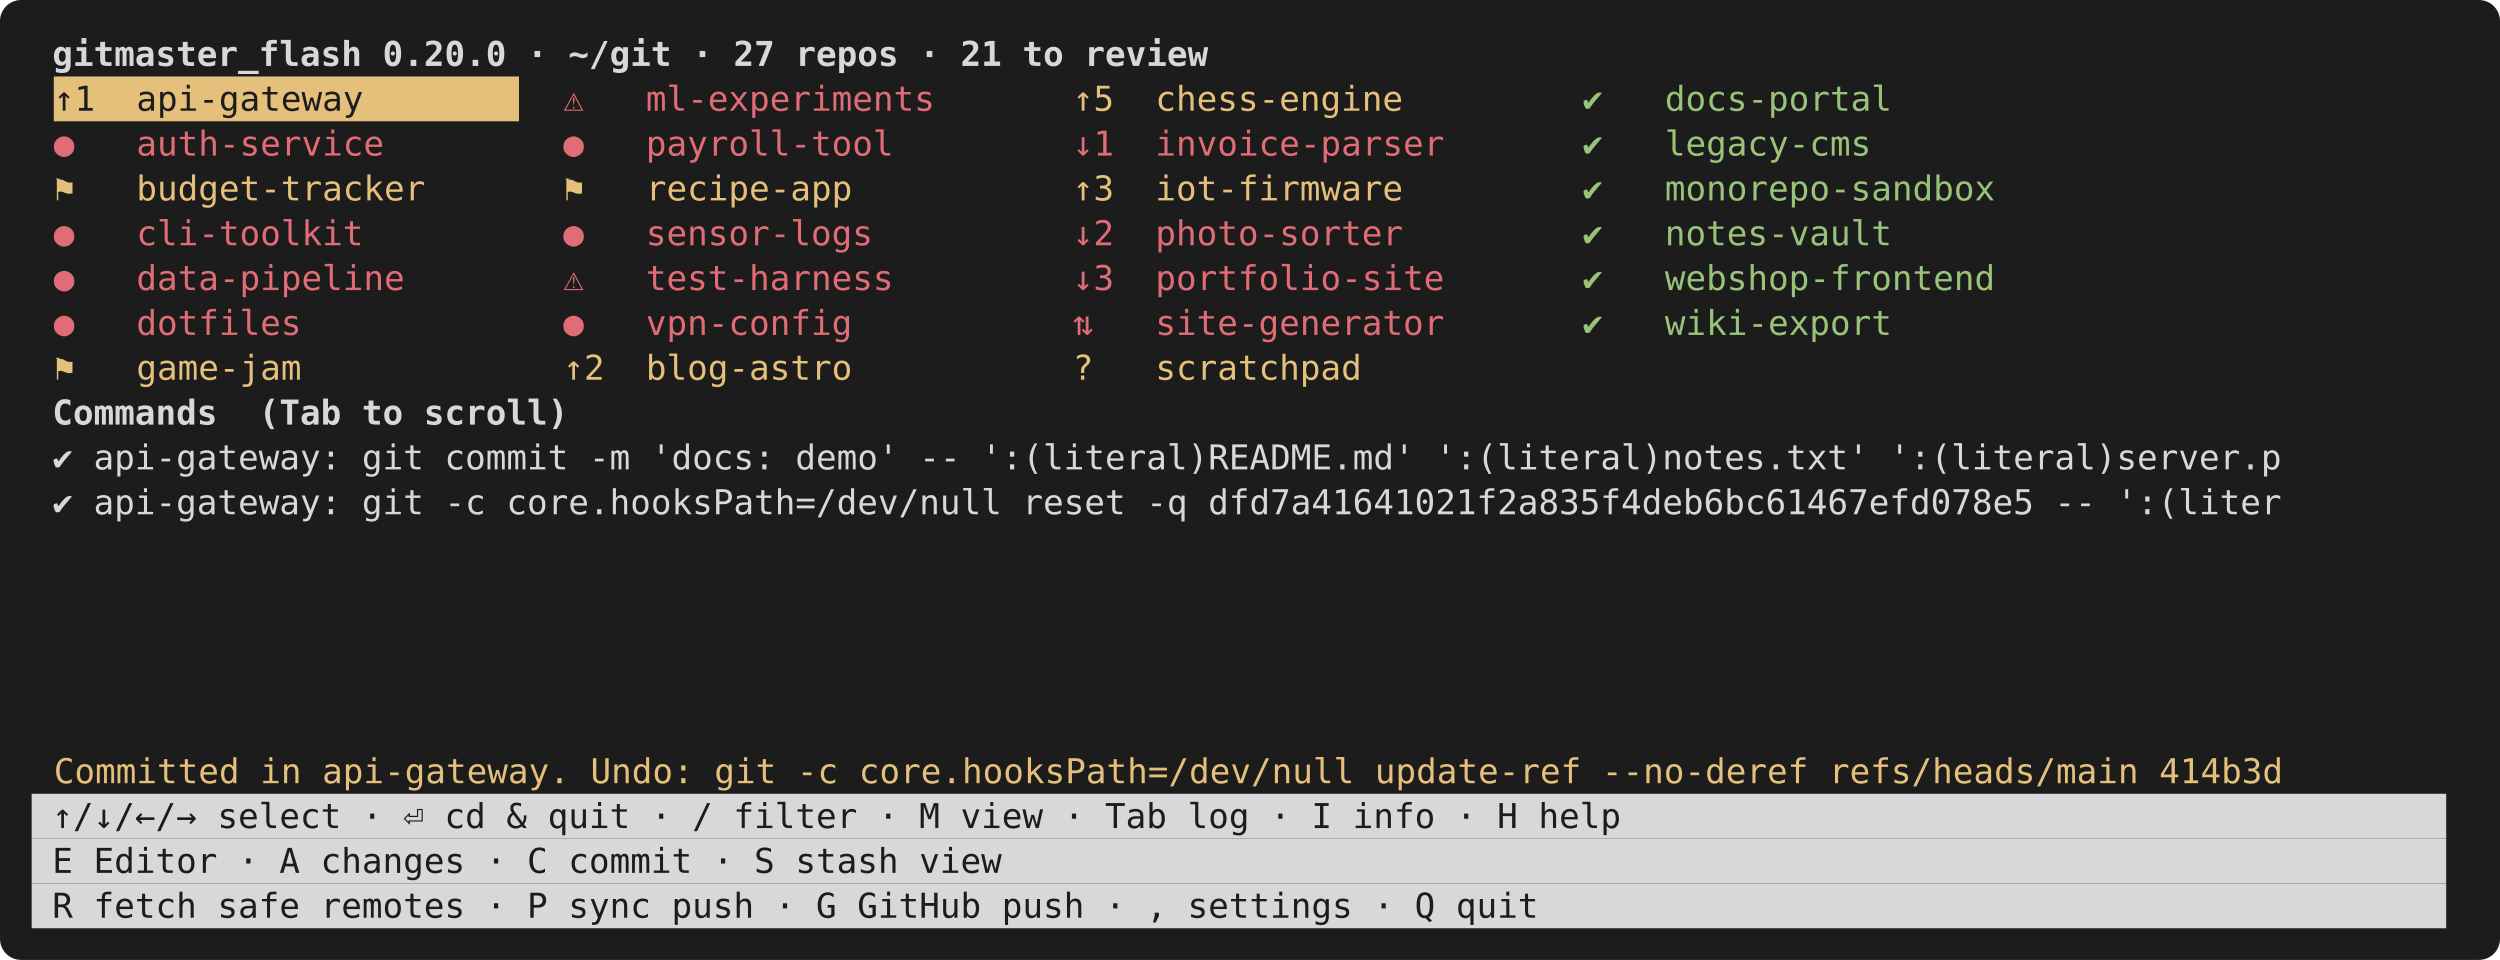
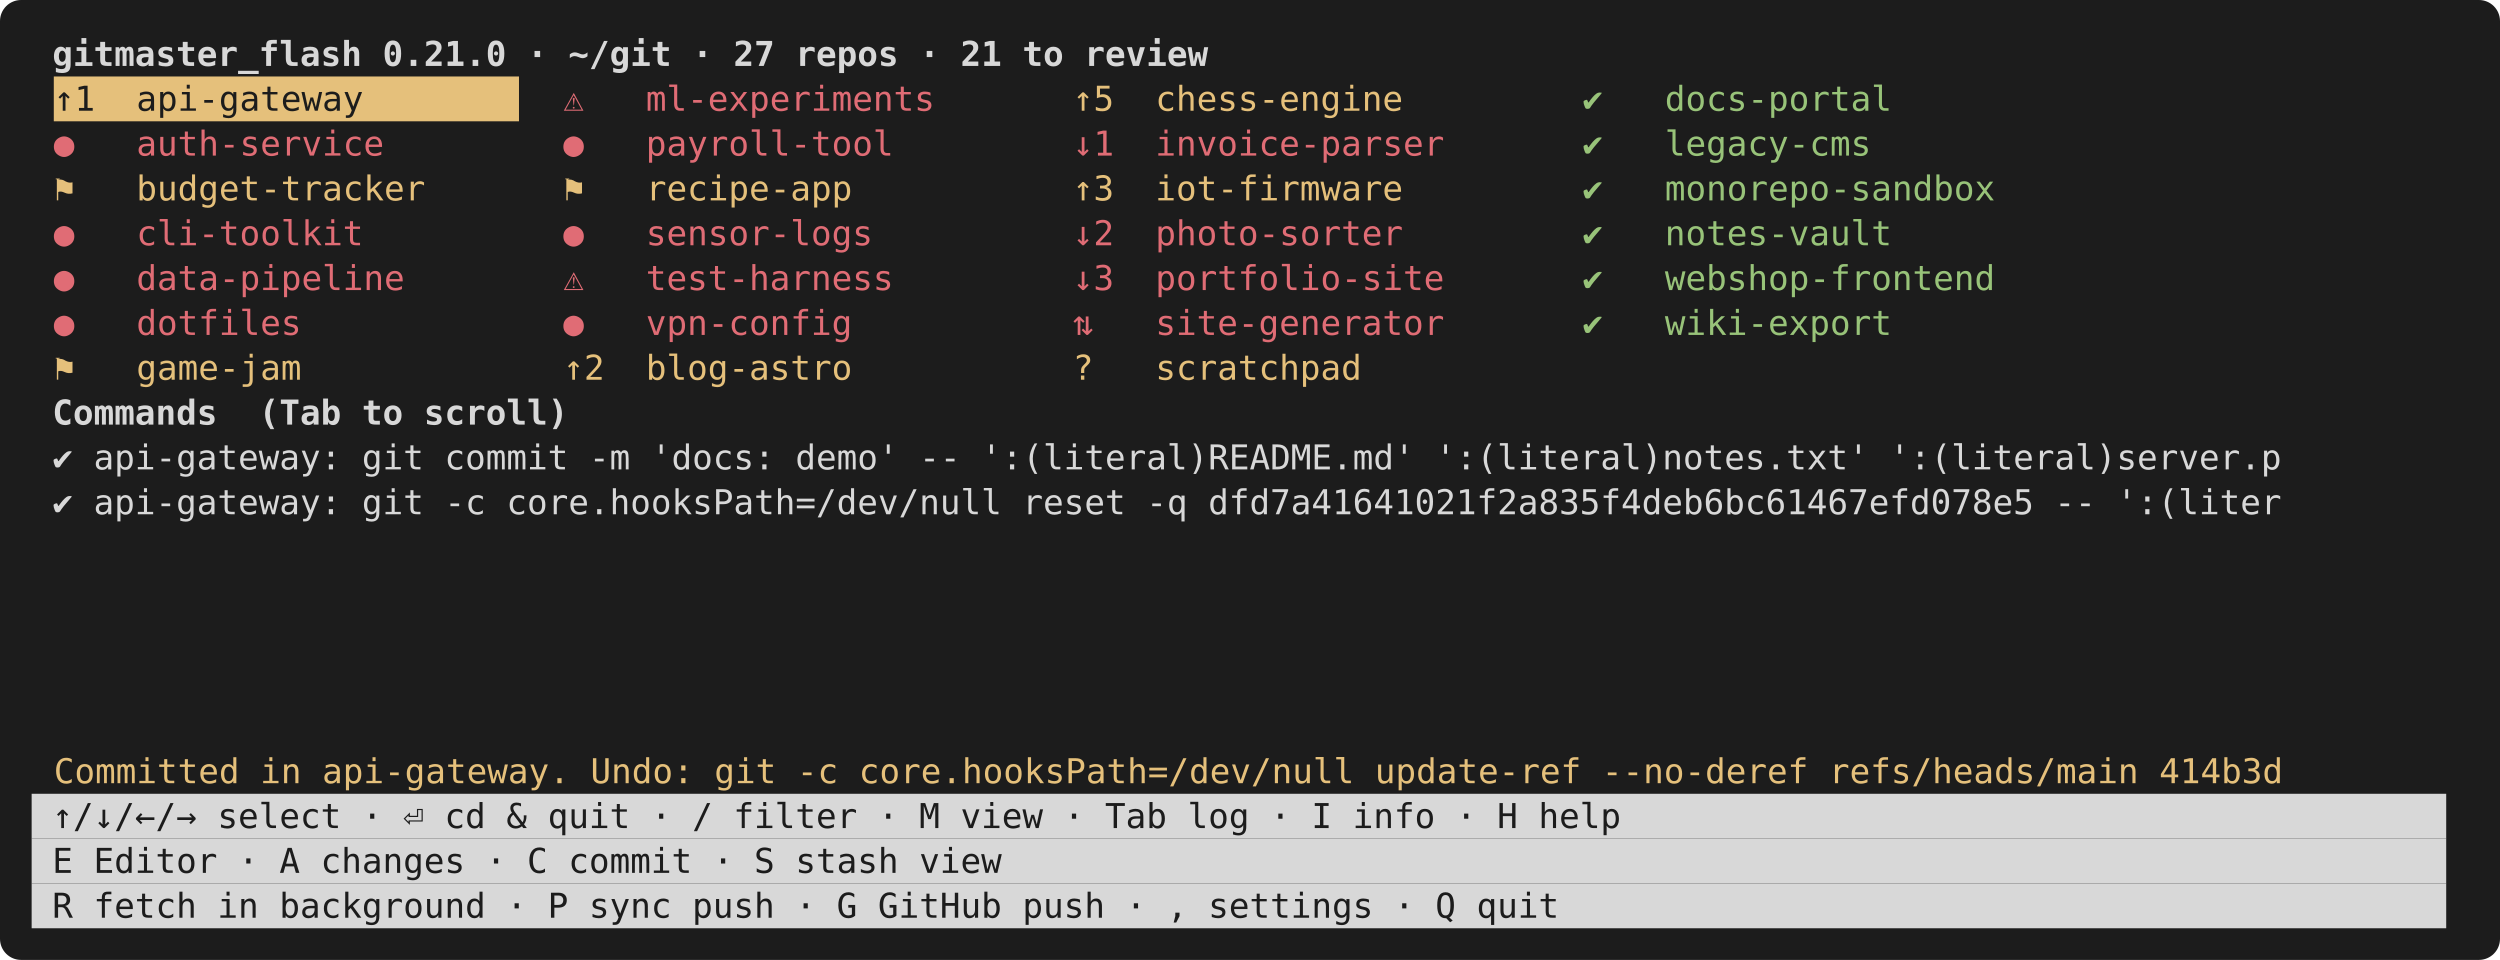
<svg xmlns="http://www.w3.org/2000/svg" viewBox="0 0 948 364" width="948" height="364" font-family="ui-monospace,SFMono-Regular,Menlo,Consolas,monospace" font-size="13">
  <rect width="948" height="364" rx="8" fill="#1c1c1c" />
-   <text x="12.0" y="25.0" fill="#d8d8d8" font-weight="bold" xml:space="preserve"> gitmaster_flash 0.20.0 · ~/git · 27 repos · 21 to review                                                    </text>
+   <text x="12.0" y="25.0" fill="#d8d8d8" font-weight="bold" xml:space="preserve"> gitmaster_flash 0.21.0 · ~/git · 27 repos · 21 to review                                                    </text>
  <rect x="20.4" y="29.0" width="176.4" height="17.0" fill="#e5c07b" />
  <text x="20.4" y="42.0" fill="#1c1c1c" xml:space="preserve">↑1  api-gateway      </text>
  <text x="213.6" y="42.0" fill="#e06c75" xml:space="preserve">⚠   ml-experiments   </text>
  <text x="406.8" y="42.0" fill="#e5c07b" xml:space="preserve">↑5  chess-engine     </text>
  <text x="600.0" y="42.0" fill="#98c379" xml:space="preserve">✔   docs-portal      </text>
  <text x="20.4" y="59.0" fill="#e06c75" xml:space="preserve">●   auth-service     </text>
  <text x="213.6" y="59.0" fill="#e06c75" xml:space="preserve">●   payroll-tool     </text>
  <text x="406.8" y="59.0" fill="#e06c75" xml:space="preserve">↓1  invoice-parser   </text>
  <text x="600.0" y="59.0" fill="#98c379" xml:space="preserve">✔   legacy-cms       </text>
  <text x="20.4" y="76.0" fill="#e5c07b" xml:space="preserve">⚑   budget-tracker   </text>
  <text x="213.6" y="76.0" fill="#e5c07b" xml:space="preserve">⚑   recipe-app       </text>
  <text x="406.8" y="76.0" fill="#e5c07b" xml:space="preserve">↑3  iot-firmware     </text>
  <text x="600.0" y="76.0" fill="#98c379" xml:space="preserve">✔   monorepo-sandbox </text>
  <text x="20.4" y="93.0" fill="#e06c75" xml:space="preserve">●   cli-toolkit      </text>
  <text x="213.6" y="93.0" fill="#e06c75" xml:space="preserve">●   sensor-logs      </text>
  <text x="406.8" y="93.0" fill="#e06c75" xml:space="preserve">↓2  photo-sorter     </text>
  <text x="600.0" y="93.0" fill="#98c379" xml:space="preserve">✔   notes-vault      </text>
  <text x="20.4" y="110.0" fill="#e06c75" xml:space="preserve">●   data-pipeline    </text>
  <text x="213.6" y="110.0" fill="#e06c75" xml:space="preserve">⚠   test-harness     </text>
  <text x="406.8" y="110.0" fill="#e06c75" xml:space="preserve">↓3  portfolio-site   </text>
  <text x="600.0" y="110.0" fill="#98c379" xml:space="preserve">✔   webshop-frontend </text>
  <text x="20.4" y="127.0" fill="#e06c75" xml:space="preserve">●   dotfiles         </text>
  <text x="213.6" y="127.0" fill="#e06c75" xml:space="preserve">●   vpn-config       </text>
  <text x="406.8" y="127.0" fill="#e06c75" xml:space="preserve">⇅   site-generator   </text>
  <text x="600.0" y="127.0" fill="#98c379" xml:space="preserve">✔   wiki-export      </text>
  <text x="20.4" y="144.0" fill="#e5c07b" xml:space="preserve">⚑   game-jam         </text>
  <text x="213.6" y="144.0" fill="#e5c07b" xml:space="preserve">↑2  blog-astro       </text>
  <text x="406.8" y="144.0" fill="#e5c07b" xml:space="preserve">?   scratchpad       </text>
  <text x="12.0" y="161.0" fill="#d8d8d8" font-weight="bold" xml:space="preserve"> Commands  (Tab to scroll)</text>
  <text x="12.0" y="178.0" fill="#d8d8d8" xml:space="preserve"> ✔ api-gateway: git commit -m 'docs: demo' -- ':(literal)README.md' ':(literal)notes.txt' ':(literal)server.p </text>
  <text x="12.0" y="195.0" fill="#d8d8d8" xml:space="preserve"> ✔ api-gateway: git -c core.hooksPath=/dev/null reset -q dfd7a41641021f2a835f4deb6bc61467efd078e5 -- ':(liter </text>
  <text x="20.4" y="297.0" fill="#e5c07b" xml:space="preserve">Committed in api-gateway. Undo: git -c core.hooksPath=/dev/null update-ref --no-deref refs/heads/main 414b3d</text>
  <rect x="12.0" y="301.0" width="915.6" height="17.0" fill="#d8d8d8" />
  <text x="12.0" y="314.0" fill="#1c1c1c" xml:space="preserve"> ↑/↓/←/→ select · ⏎ cd &amp; quit · / filter · M view · Tab log · I info · H help                                </text>
  <rect x="12.0" y="318.0" width="915.6" height="17.0" fill="#d8d8d8" />
  <text x="12.0" y="331.0" fill="#1c1c1c" xml:space="preserve"> E Editor · A changes · C commit · S stash view                                                              </text>
  <rect x="12.0" y="335.0" width="915.6" height="17.0" fill="#d8d8d8" />
-   <text x="12.0" y="348.0" fill="#1c1c1c" xml:space="preserve"> R fetch safe remotes · P sync push · G GitHub push · , settings · Q quit                                    </text>
+   <text x="12.0" y="348.0" fill="#1c1c1c" xml:space="preserve"> R fetch in background · P sync push · G GitHub push · , settings · Q quit                                   </text>
</svg>
